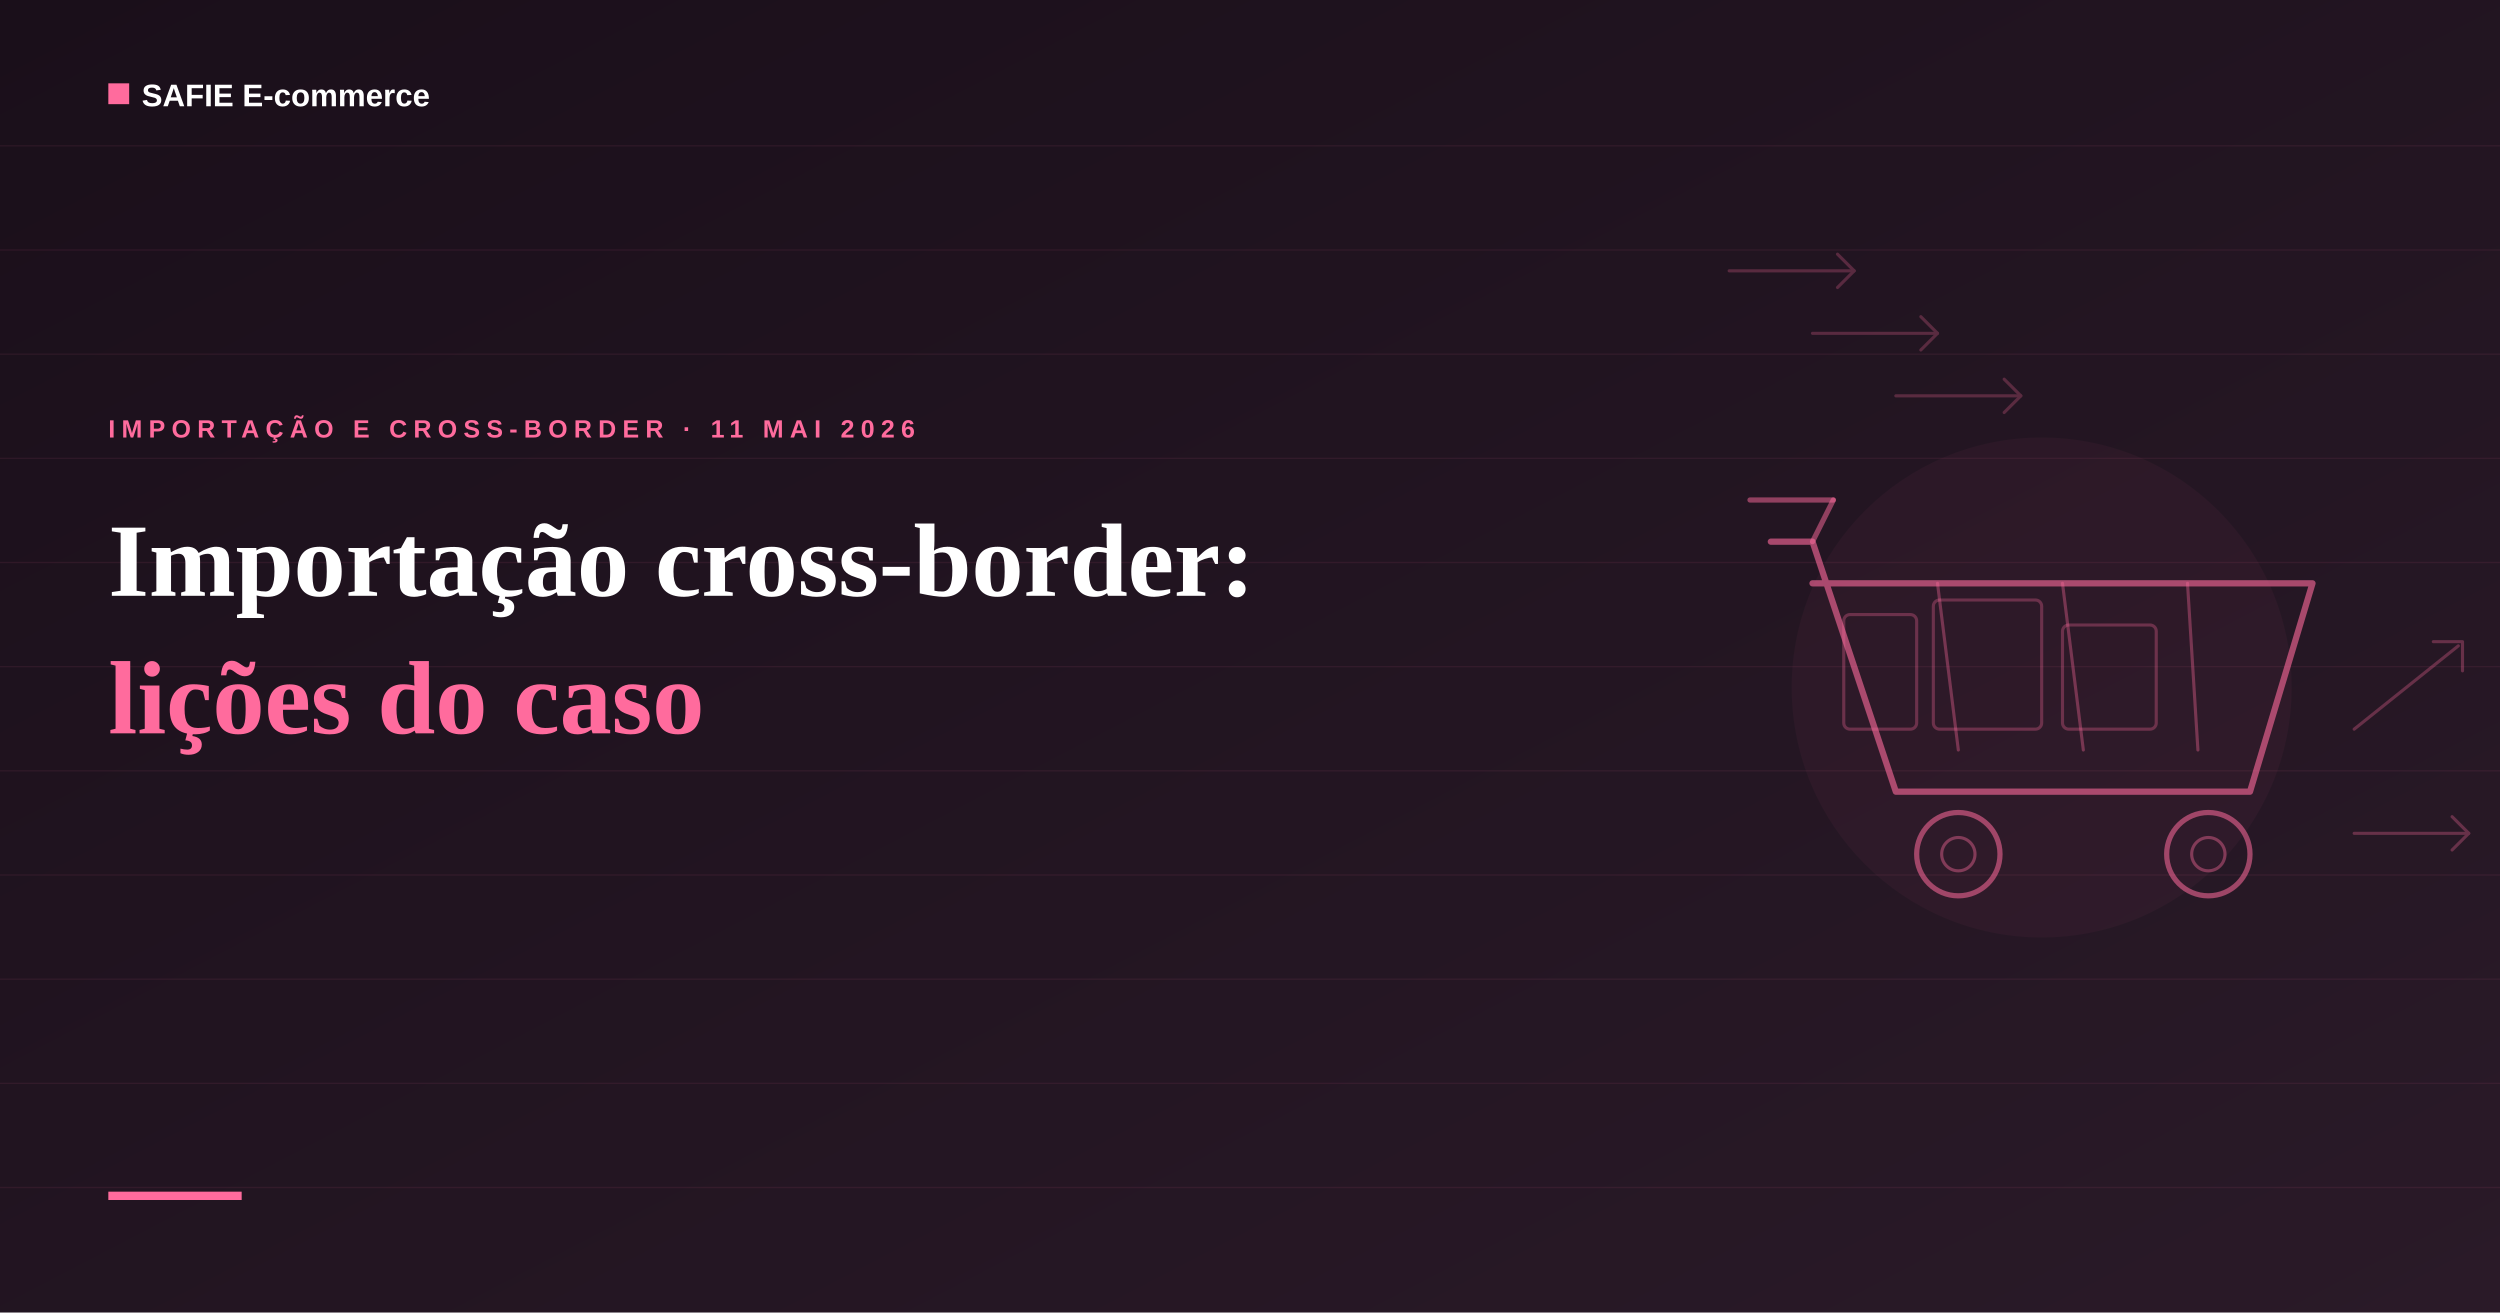
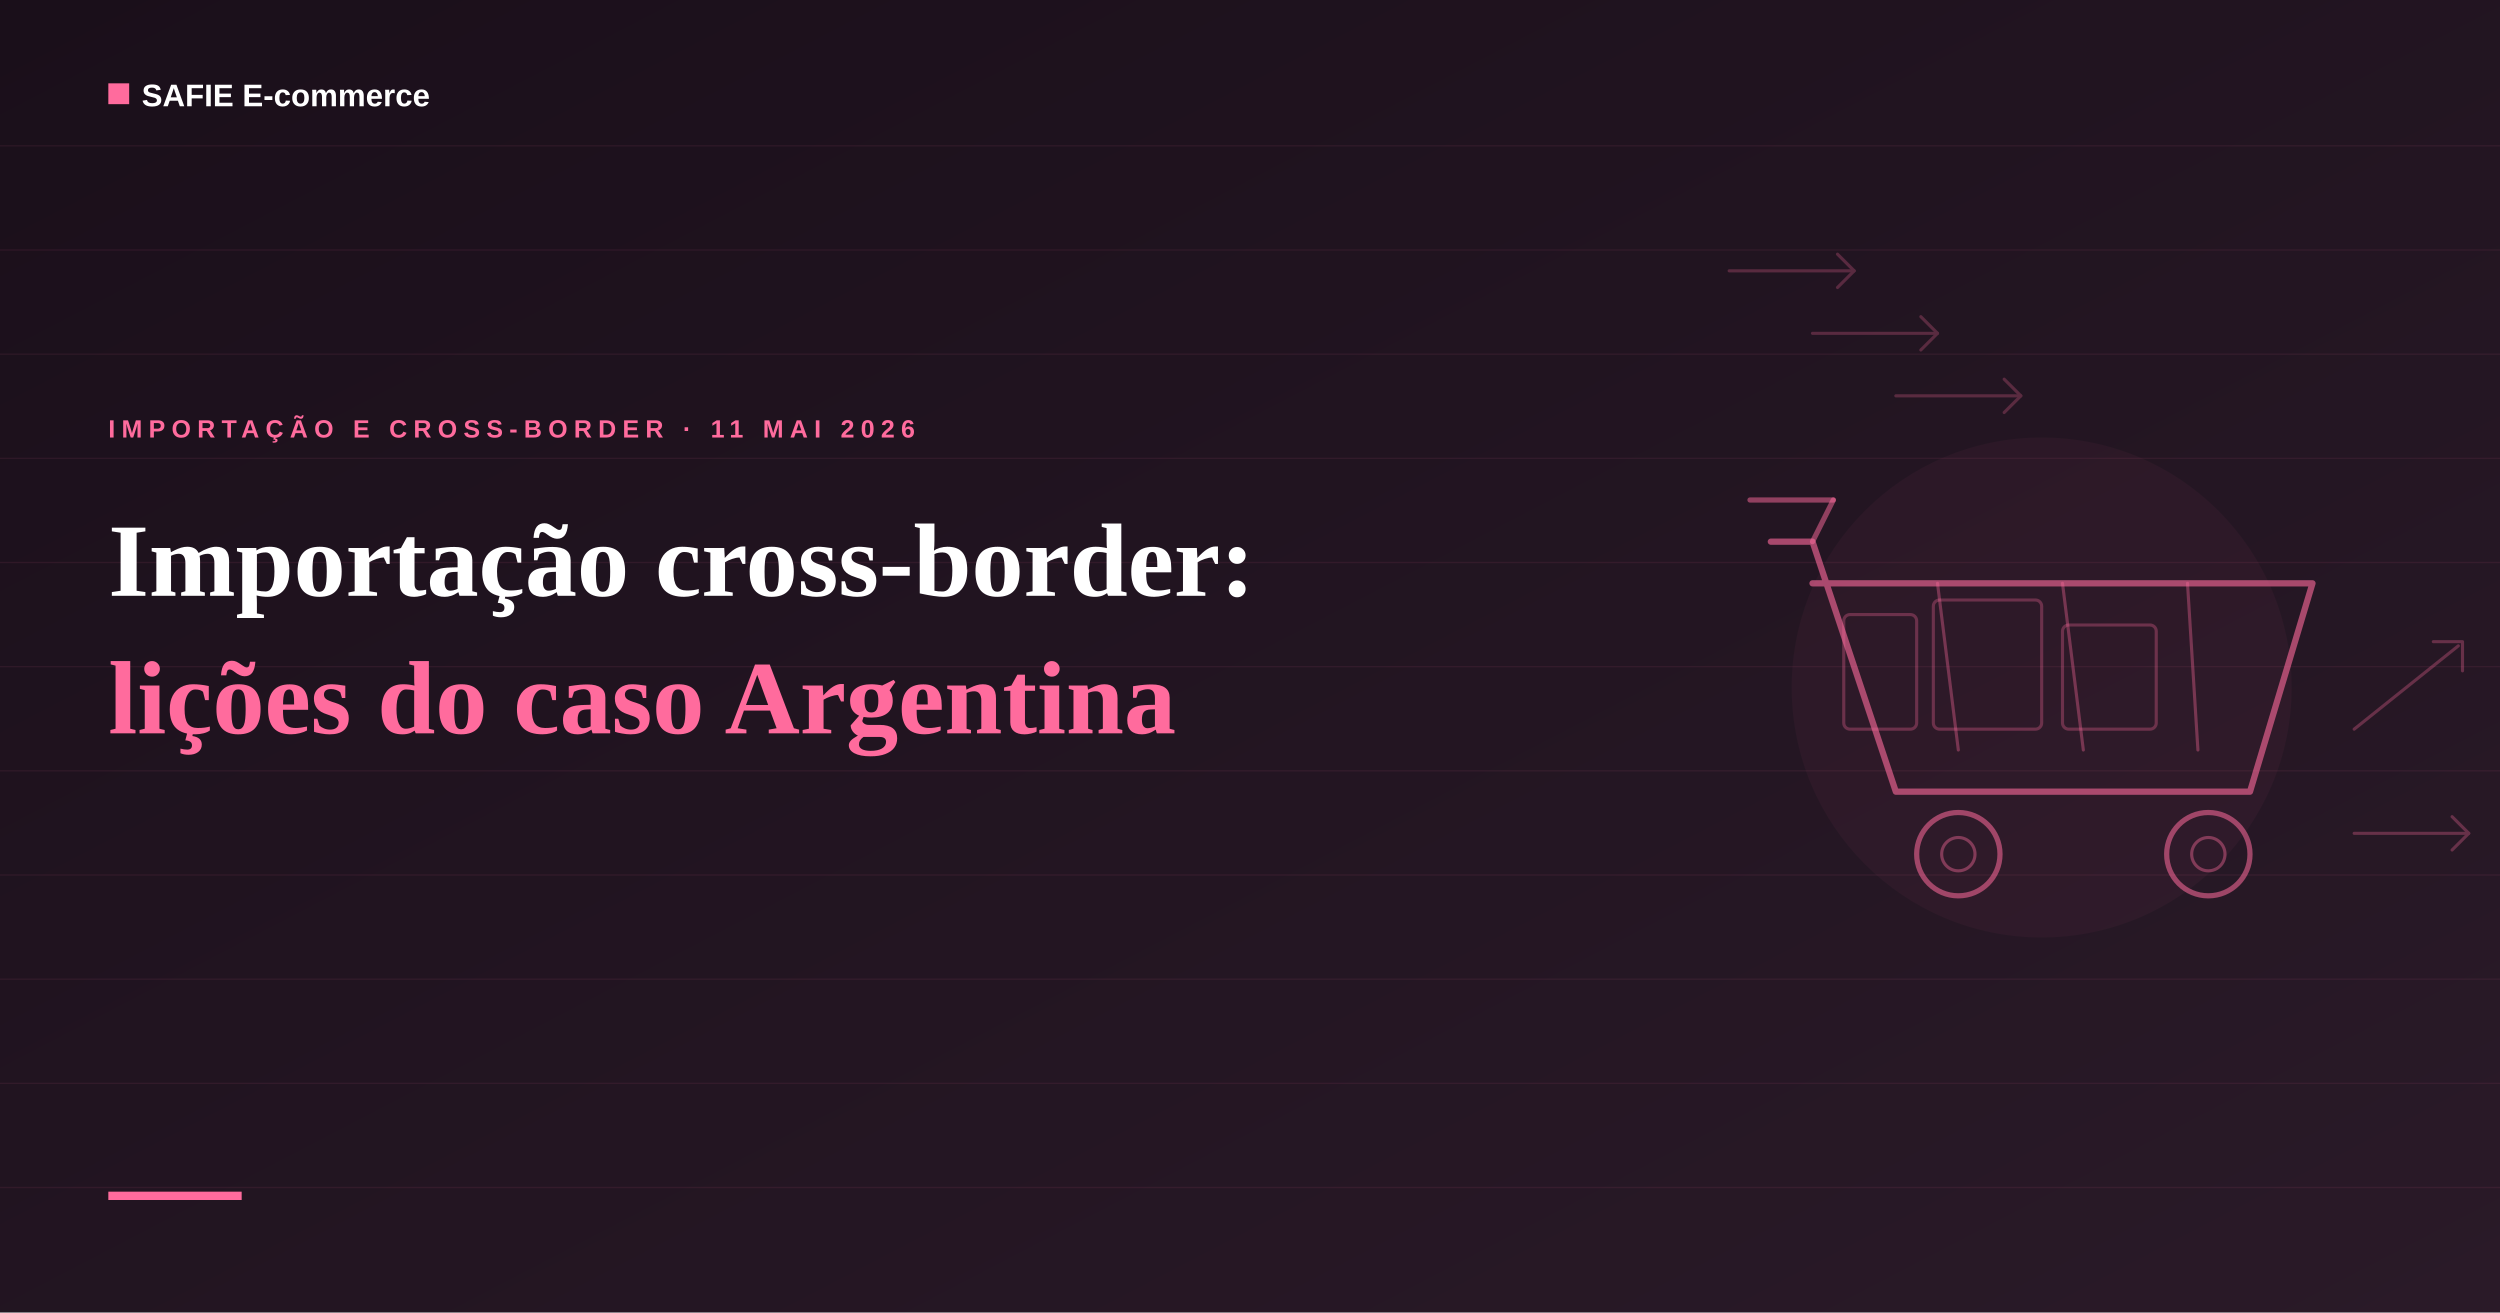
<svg xmlns="http://www.w3.org/2000/svg" viewBox="0 0 1200 630" width="1200" height="630">
  <defs>
    <linearGradient id="bg-grad" x1="0%" y1="0%" x2="100%" y2="100%">
      <stop offset="0%" stop-color="#1a0f1a" />
      <stop offset="100%" stop-color="#2a1a28" />
    </linearGradient>
  </defs>
  <rect width="1200" height="630" fill="url(#bg-grad)" />
  <g stroke="#ff6b9d" stroke-width="0.6" opacity="0.08">
    <line x1="0" y1="70" x2="1200" y2="70" />
    <line x1="0" y1="120" x2="1200" y2="120" />
    <line x1="0" y1="170" x2="1200" y2="170" />
    <line x1="0" y1="220" x2="1200" y2="220" />
    <line x1="0" y1="270" x2="1200" y2="270" />
    <line x1="0" y1="320" x2="1200" y2="320" />
    <line x1="0" y1="370" x2="1200" y2="370" />
    <line x1="0" y1="420" x2="1200" y2="420" />
    <line x1="0" y1="470" x2="1200" y2="470" />
    <line x1="0" y1="520" x2="1200" y2="520" />
    <line x1="0" y1="570" x2="1200" y2="570" />
  </g>
  <g stroke="#ff6b9d" stroke-width="1.5" opacity="0.25" fill="none" stroke-linecap="round" stroke-linejoin="round">
    <line x1="830" y1="130" x2="890" y2="130" />
    <polyline points="882,122 890,130 882,138" />
    <line x1="870" y1="160" x2="930" y2="160" />
    <polyline points="922,152 930,160 922,168" />
    <line x1="910" y1="190" x2="970" y2="190" />
    <polyline points="962,182 970,190 962,198" />
  </g>
  <g stroke="#ff6b9d" fill="none" stroke-linecap="round" stroke-linejoin="round">
    <path d="M 850 260 L 870 260 L 910 380 L 1080 380 L 1110 280 L 870 280" stroke-width="3" opacity="0.6" />
    <line x1="840" y1="240" x2="880" y2="240" stroke-width="2.5" opacity="0.5" />
    <line x1="880" y1="240" x2="870" y2="260" stroke-width="2.5" opacity="0.5" />
    <line x1="930" y1="280" x2="940" y2="360" stroke-width="1.5" opacity="0.35" />
    <line x1="990" y1="280" x2="1000" y2="360" stroke-width="1.5" opacity="0.35" />
    <line x1="1050" y1="280" x2="1055" y2="360" stroke-width="1.5" opacity="0.35" />
    <circle cx="940" cy="410" r="20" stroke-width="2.5" opacity="0.55" />
    <circle cx="940" cy="410" r="8" stroke-width="1.5" opacity="0.4" />
    <circle cx="1060" cy="410" r="20" stroke-width="2.5" opacity="0.55" />
    <circle cx="1060" cy="410" r="8" stroke-width="1.5" opacity="0.4" />
    <rect x="885" y="295" width="35" height="55" rx="3" stroke-width="1.5" opacity="0.3" />
    <rect x="928" y="288" width="52" height="62" rx="3" stroke-width="1.5" opacity="0.3" />
    <rect x="990" y="300" width="45" height="50" rx="3" stroke-width="1.5" opacity="0.3" />
  </g>
  <circle cx="980" cy="330" r="120" fill="#ff6b9d" opacity="0.04" />
  <g stroke="#ff6b9d" stroke-width="1.5" opacity="0.3" fill="none" stroke-linecap="round">
    <line x1="1130" y1="350" x2="1180" y2="310" />
    <polyline points="1168,308 1182,308 1182,322" stroke-linejoin="round" />
    <line x1="1130" y1="400" x2="1185" y2="400" />
    <polyline points="1177,392 1185,400 1177,408" stroke-linejoin="round" />
  </g>
  <rect x="52" y="40" width="10" height="10" fill="#ff6b9d" />
  <text x="68" y="51" fill="#ffffff" font-family="'DM Sans', Arial, sans-serif" font-size="15" font-weight="600">SAFIE E-commerce</text>
  <text x="52" y="210" fill="#ff6b9d" font-family="'DM Sans', Arial, sans-serif" font-size="12" font-weight="600" letter-spacing="3">IMPORTAÇÃO E CROSS-BORDER · 11 MAI 2026</text>
  <text x="52" y="286" fill="#ffffff" font-family="Georgia, 'Times New Roman', serif" font-size="50" font-weight="700">Importação cross-border:</text>
-   <text x="52" y="352" fill="#ff6b9d" font-family="Georgia, 'Times New Roman', serif" font-size="50" font-weight="700">lições do caso</text>
+   <text x="52" y="352" fill="#ff6b9d" font-family="Georgia, 'Times New Roman', serif" font-size="50" font-weight="700">lições do caso Argentina</text>
  <text x="52" y="418" fill="#ff6b9d" font-family="Georgia, 'Times New Roman', serif" font-size="50" font-weight="700" />
  <rect x="52" y="572" width="64" height="4" fill="#ff6b9d" />
</svg>
